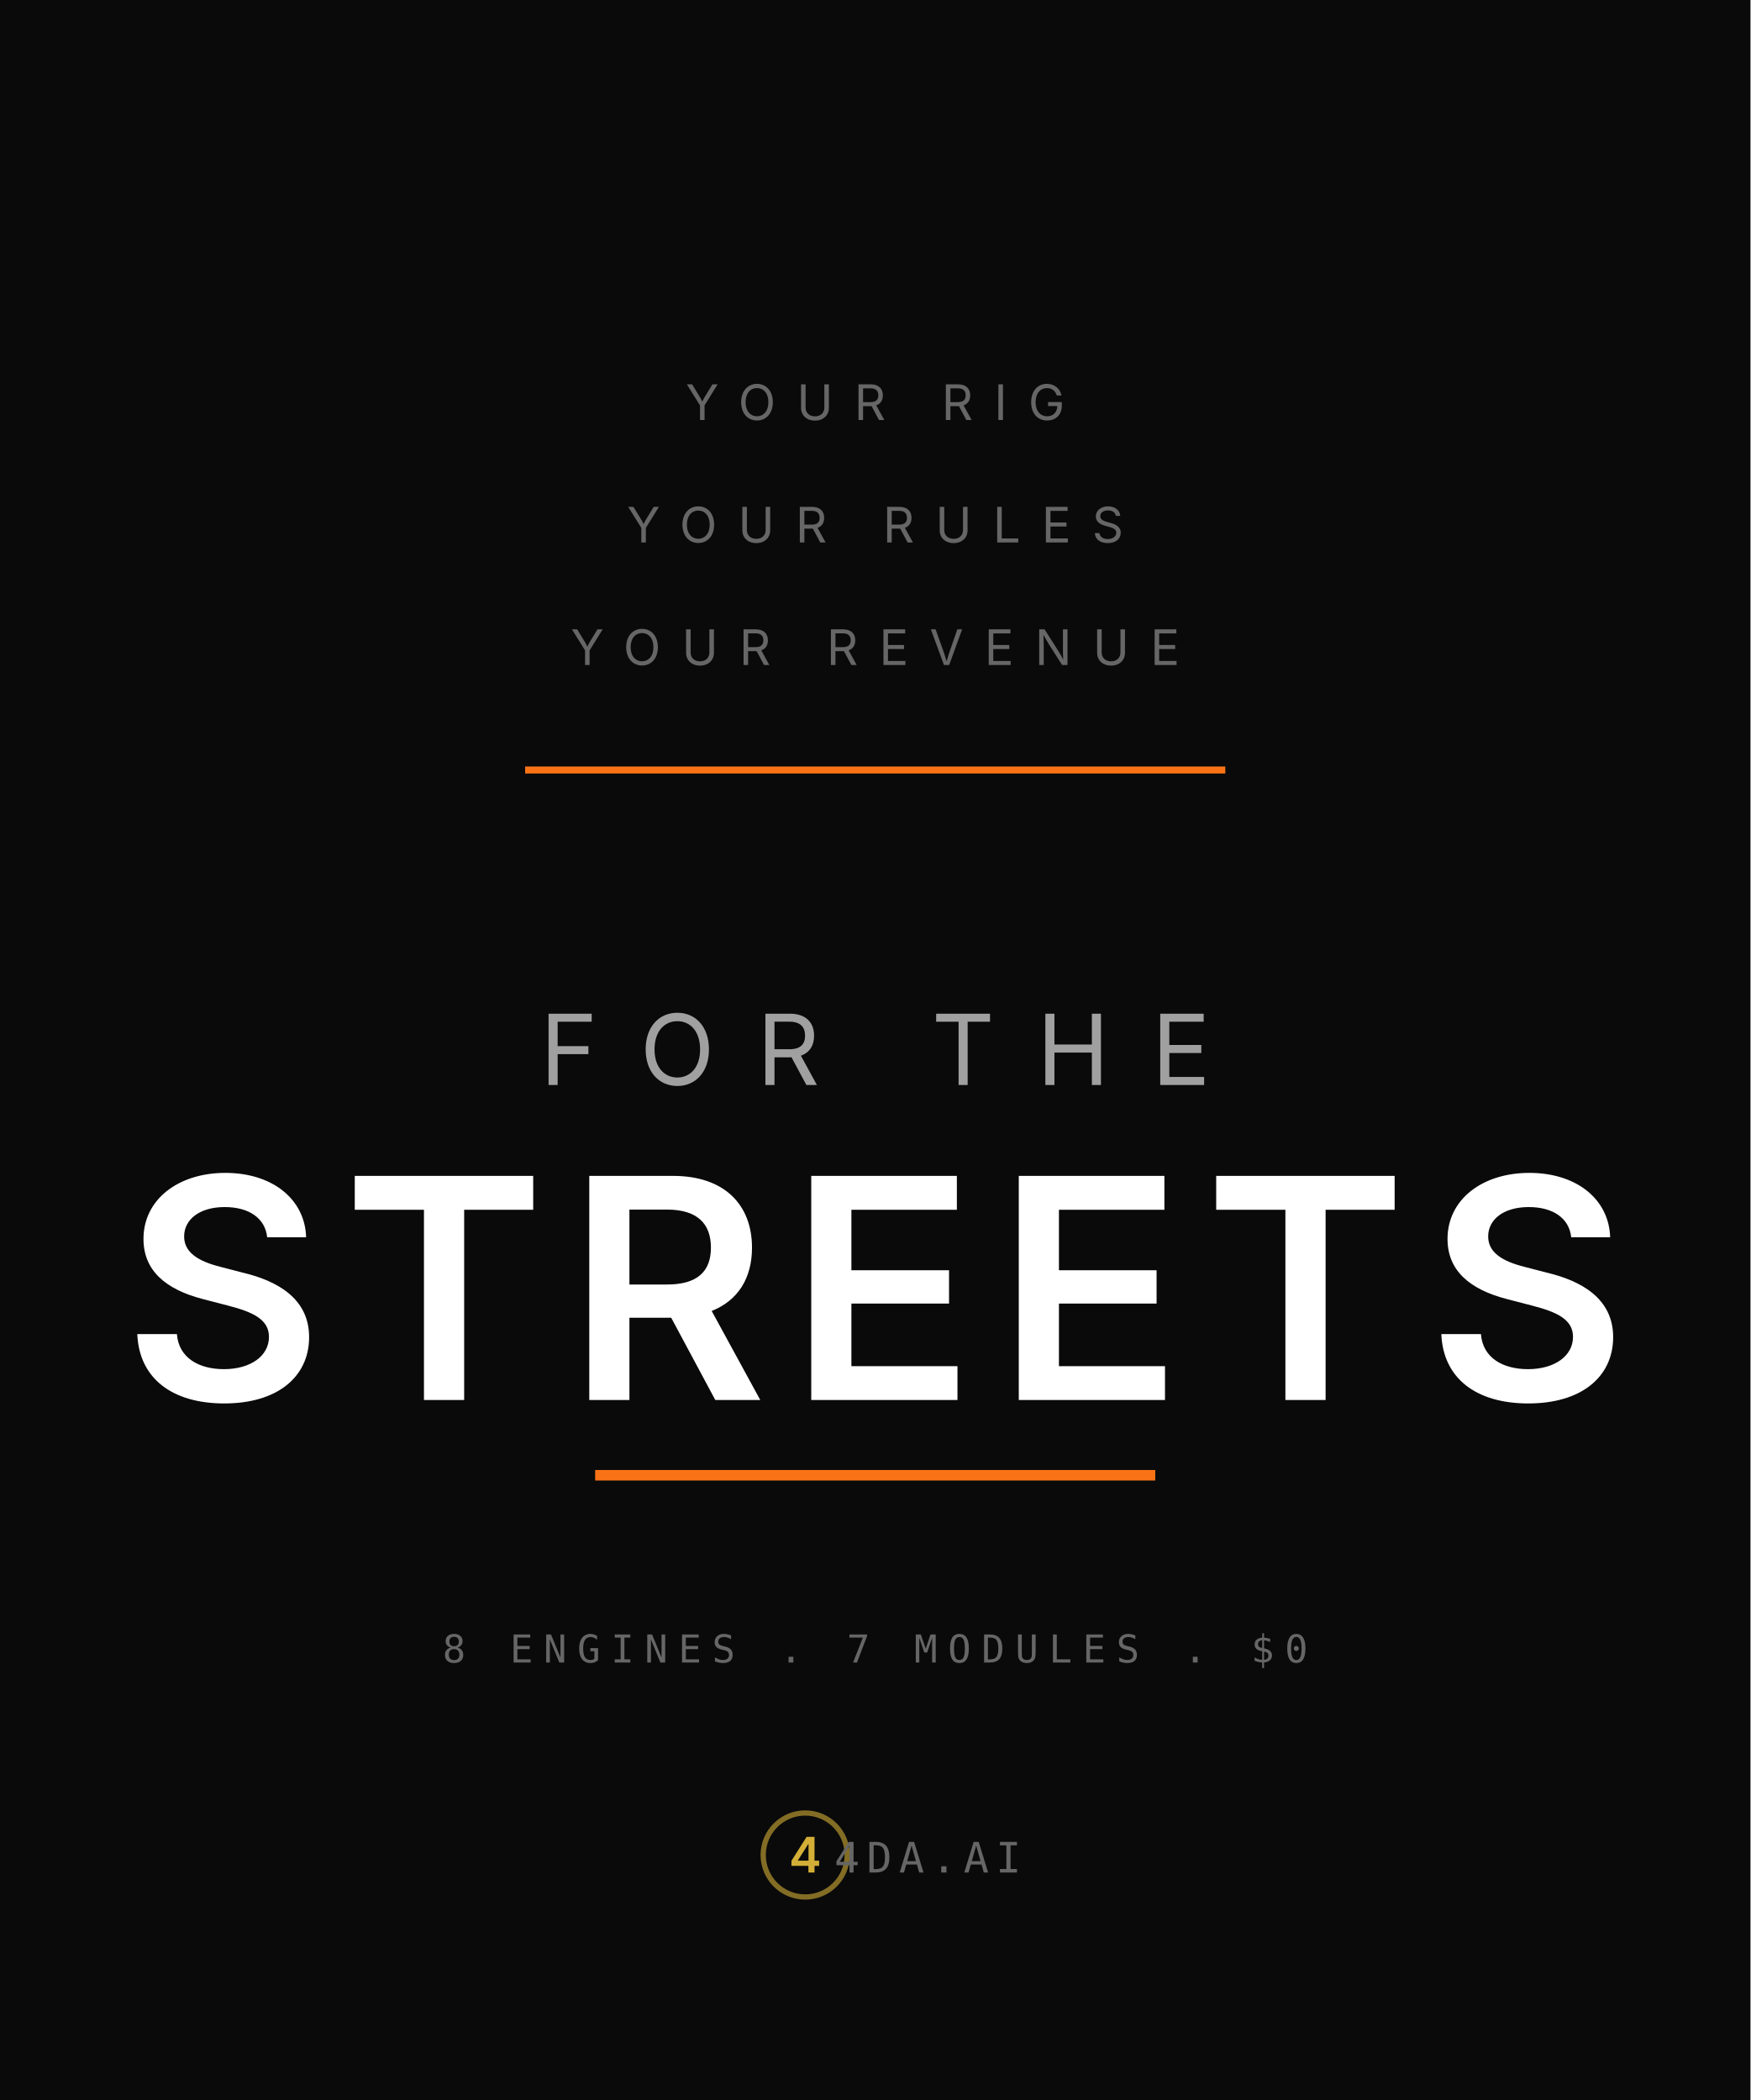
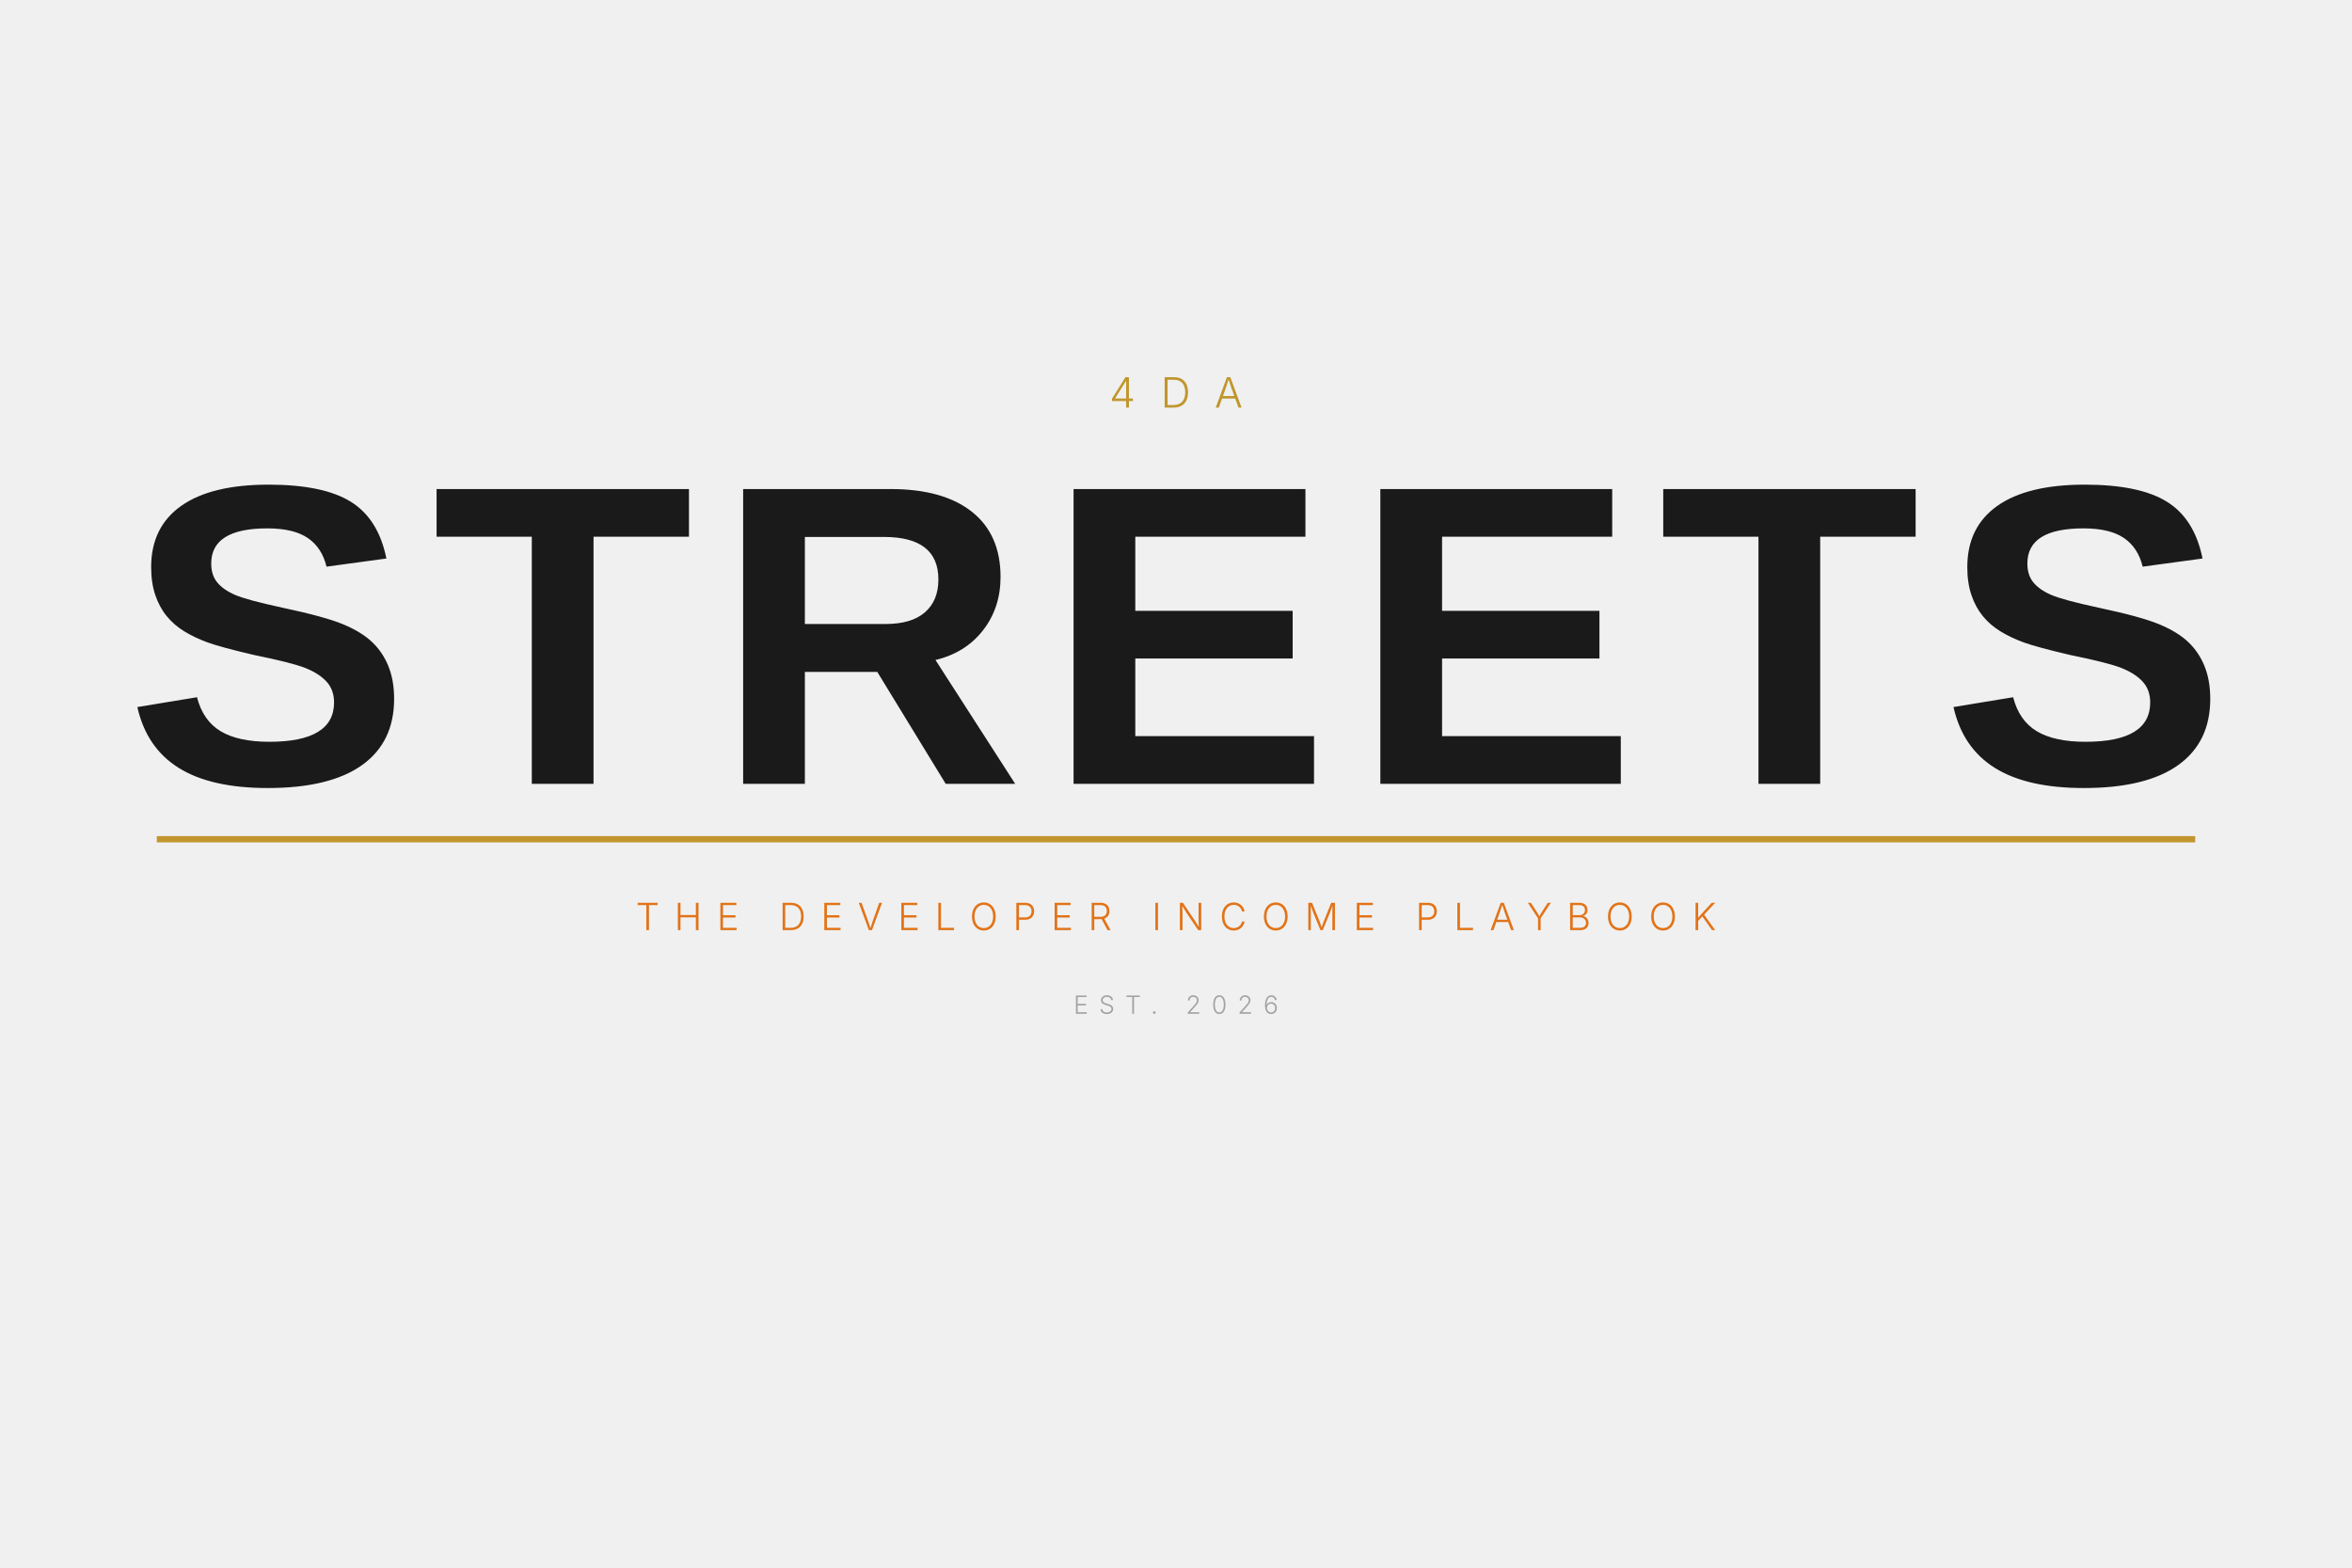
- <svg xmlns="http://www.w3.org/2000/svg" viewBox="0 0 500 600" width="500" height="600">
-   <rect width="500" height="600" fill="#0A0A0A" />
-   <text x="250" y="120" text-anchor="middle" font-family="Inter, -apple-system, sans-serif" font-size="14" letter-spacing="6" fill="#666666" text-transform="uppercase">YOUR RIG</text>
-   <text x="250" y="155" text-anchor="middle" font-family="Inter, -apple-system, sans-serif" font-size="14" letter-spacing="6" fill="#666666" text-transform="uppercase">YOUR RULES</text>
-   <text x="250" y="190" text-anchor="middle" font-family="Inter, -apple-system, sans-serif" font-size="14" letter-spacing="6" fill="#666666" text-transform="uppercase">YOUR REVENUE</text>
-   <line x1="150" y1="220" x2="350" y2="220" stroke="#F97316" stroke-width="2" />
-   <text x="250" y="310" text-anchor="middle" font-family="Inter, -apple-system, sans-serif" font-size="28" letter-spacing="12" fill="#A0A0A0">FOR THE</text>
-   <text x="250" y="400" text-anchor="middle" font-family="Inter, -apple-system, sans-serif" font-size="88" font-weight="600" letter-spacing="6" fill="#FFFFFF">STREETS</text>
-   <rect x="170" y="420" width="160" height="3" fill="#F97316" />
-   <text x="250" y="475" text-anchor="middle" font-family="'JetBrains Mono', monospace" font-size="11" letter-spacing="3" fill="#666666">8 ENGINES . 7 MODULES . $0</text>
-   <circle cx="230" cy="530" r="12" fill="none" stroke="#D4AF37" stroke-width="1.5" opacity="0.6" />
-   <text x="230" y="535" text-anchor="middle" font-family="Inter, sans-serif" font-size="14" font-weight="600" fill="#D4AF37">4</text>
-   <text x="265" y="535" text-anchor="middle" font-family="'JetBrains Mono', monospace" font-size="12" letter-spacing="2" fill="#666666">4DA.AI</text>
+ <svg xmlns="http://www.w3.org/2000/svg" viewBox="0 0 4500 3000" width="4500" height="3000">
+   <text x="2250" y="780" text-anchor="middle" font-family="'Inter', 'Helvetica Neue', Arial, sans-serif" font-size="80" font-weight="300" letter-spacing="48" fill="#B8860B" opacity="0.85">4DA</text>
+   <text x="2250" y="1500" text-anchor="middle" font-family="'Arial Black', 'Helvetica Neue', Arial, sans-serif" font-size="820" font-weight="900" letter-spacing="40" fill="#1A1A1A">STREETS</text>
+   <rect x="300" y="1600" width="3900" height="12" fill="#B8860B" opacity="0.85" />
+   <text x="2250" y="1780" text-anchor="middle" font-family="'Inter', 'Helvetica Neue', Arial, sans-serif" font-size="72" font-weight="300" letter-spacing="28" fill="#E06500" opacity="0.9">THE DEVELOPER INCOME PLAYBOOK</text>
+   <text x="2250" y="1940" text-anchor="middle" font-family="'Inter', 'Helvetica Neue', Arial, sans-serif" font-size="48" font-weight="300" letter-spacing="20" fill="#888888" opacity="0.75">EST. 2026</text>
</svg>
